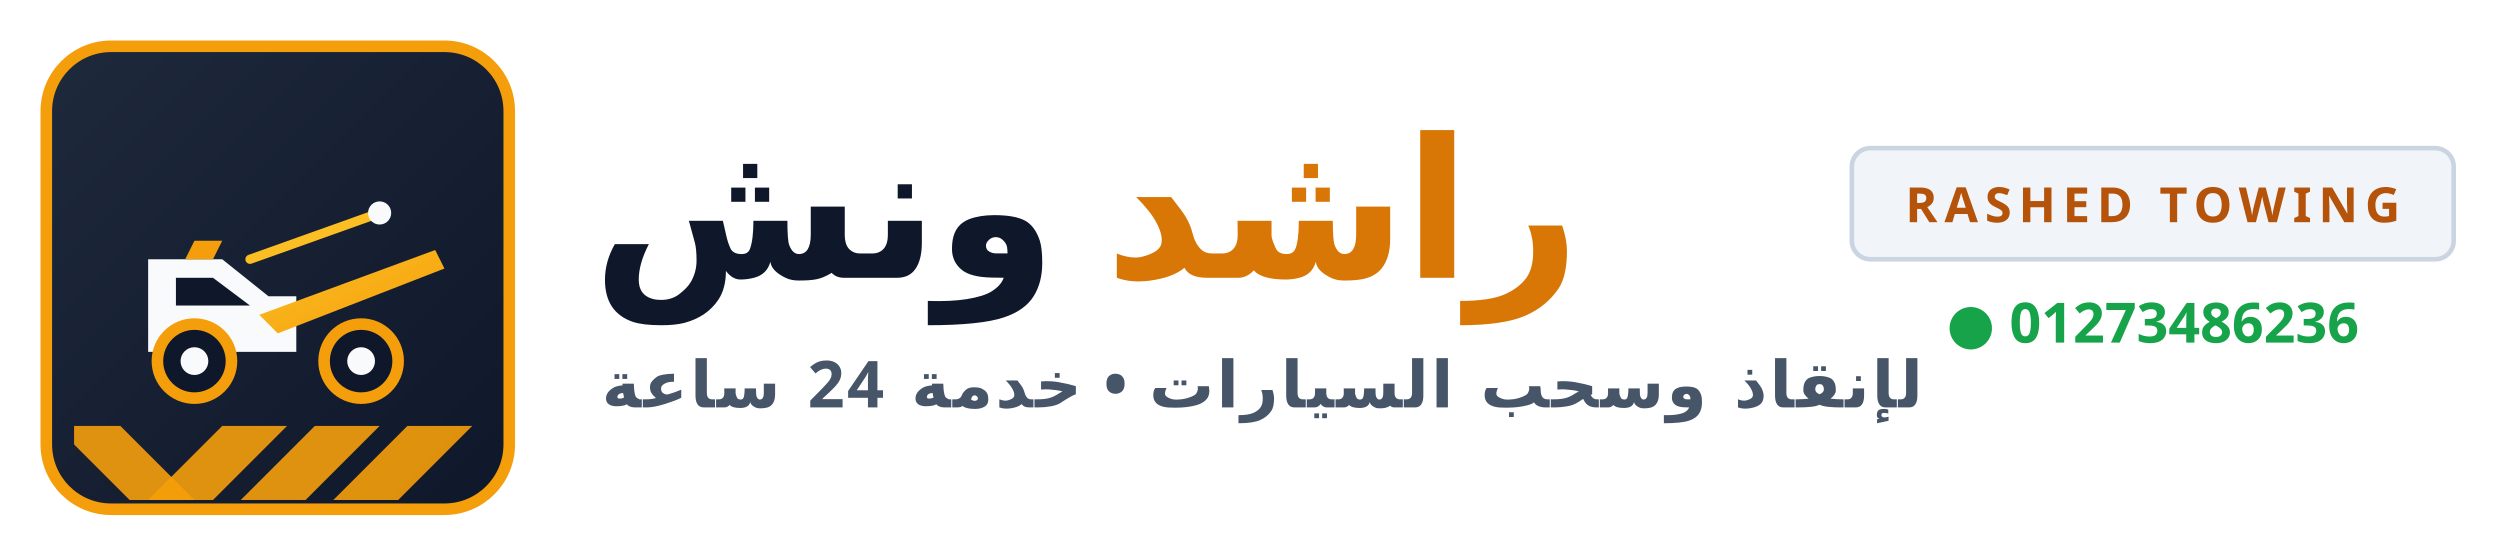
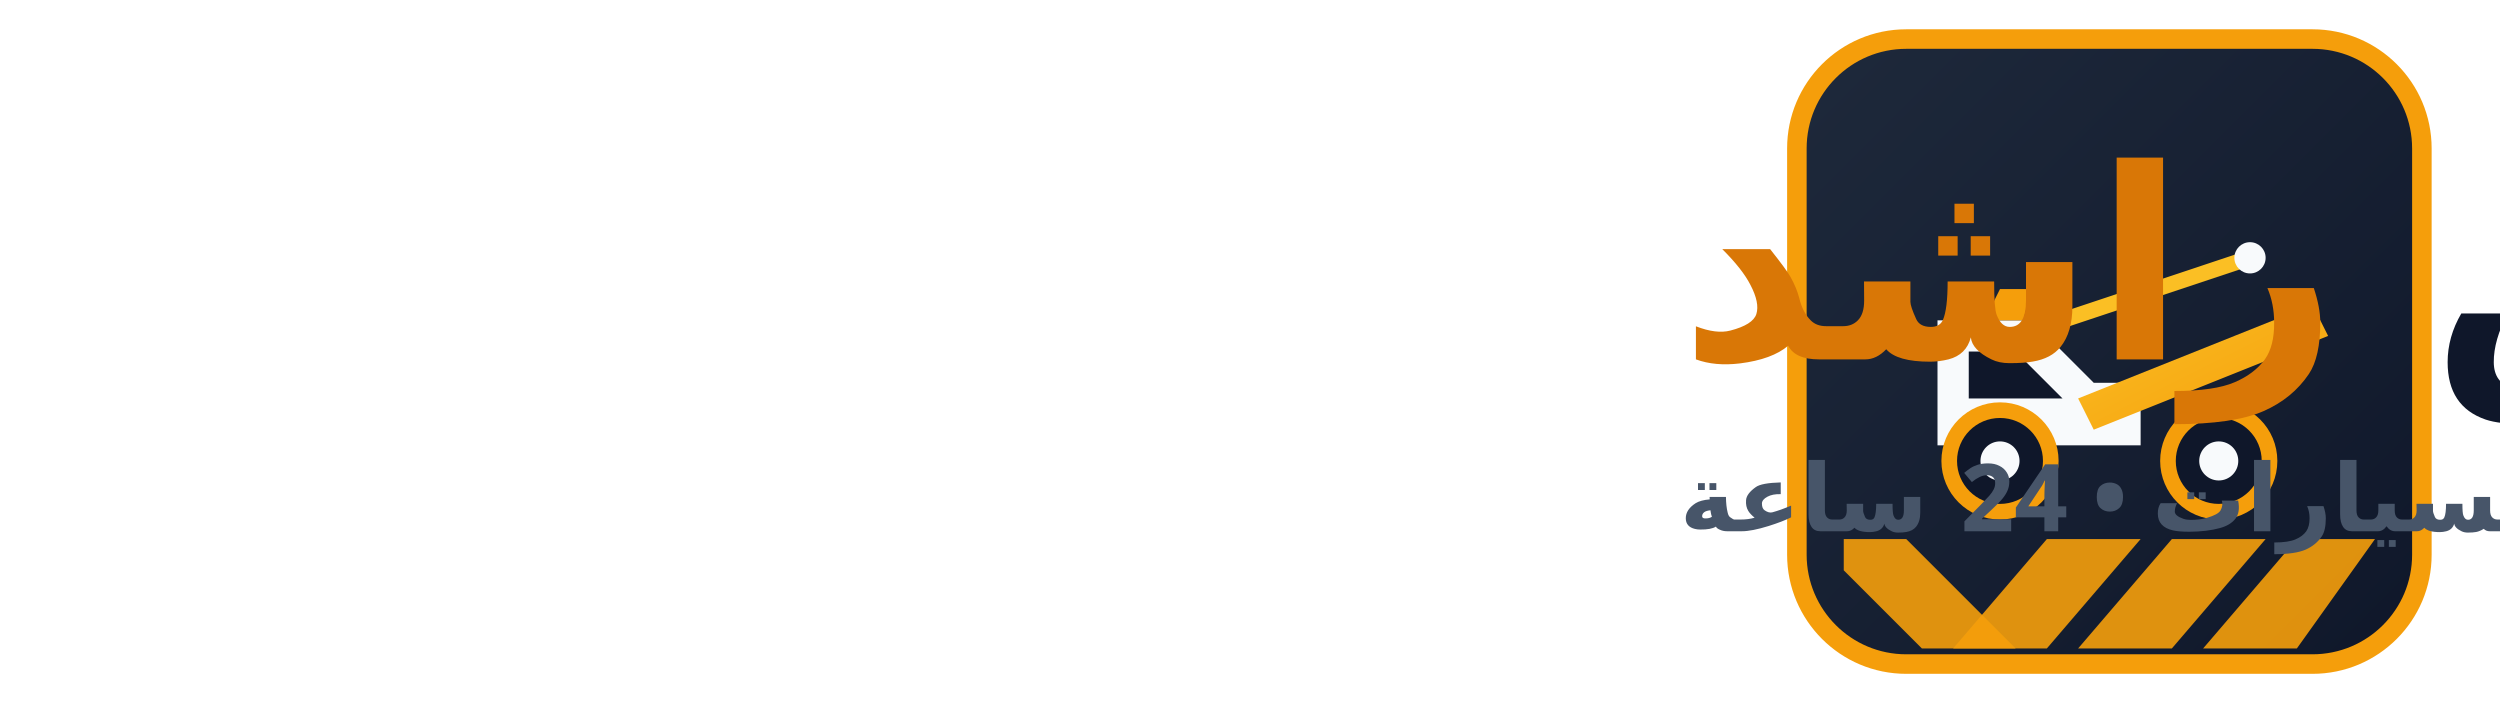
- <svg xmlns="http://www.w3.org/2000/svg" viewBox="0 0 540 120" fill="none" role="img" aria-label="شعار ونش راشد لإنقاذ وسحب السيارات">
+ <svg xmlns="http://www.w3.org/2000/svg" viewBox="0 0 320 90" fill="none" role="img" aria-label="شعار ونش راشد لإنقاذ وسحب السيارات" direction="rtl">
  <defs>
    <linearGradient id="amberGrad" x1="0%" y1="0%" x2="100%" y2="100%">
      <stop offset="0%" stop-color="#fbbf24" />
      <stop offset="100%" stop-color="#f59e0b" />
    </linearGradient>
    <linearGradient id="charcoalGrad" x1="0%" y1="0%" x2="100%" y2="100%">
      <stop offset="0%" stop-color="#1e293b" />
      <stop offset="100%" stop-color="#0f172a" />
    </linearGradient>
  </defs>
-   <g transform="translate(10, 10)">
-     <rect x="0" y="0" width="100" height="100" rx="14" fill="url(#charcoalGrad)" stroke="#f59e0b" stroke-width="2.5" />
-     <path d="M6 86 L18 98 H32 L16 82 H6 Z" fill="#f59e0b" opacity="0.9" />
-     <path d="M38 82 L22 98 H36 L52 82 H38 Z" fill="#f59e0b" opacity="0.9" />
-     <path d="M58 82 L42 98 H56 L72 82 H58 Z" fill="#f59e0b" opacity="0.9" />
-     <path d="M78 82 L62 98 H76 L92 82 H78 Z" fill="#f59e0b" opacity="0.9" />
-     <path d="M22 66 L22 46 L38 46 L48 54 L54 54 L54 66 Z" fill="#f8fafc" />
-     <path d="M28 50 L36 50 L44 56 L28 56 Z" fill="#0f172a" />
-     <polygon points="46,58 84,44 86,48 50,62" fill="url(#amberGrad)" />
-     <line x1="44" y1="46" x2="72" y2="36" stroke="#fbbf24" stroke-width="2" stroke-linecap="round" />
-     <circle cx="72" cy="36" r="2.5" fill="#f8fafc" />
-     <circle cx="32" cy="68" r="8" fill="#0f172a" stroke="#f59e0b" stroke-width="2.5" />
-     <circle cx="32" cy="68" r="3" fill="#f8fafc" />
-     <circle cx="68" cy="68" r="8" fill="#0f172a" stroke="#f59e0b" stroke-width="2.5" />
-     <circle cx="68" cy="68" r="3" fill="#f8fafc" />
-     <polygon points="32,42 38,42 36,46 30,46" fill="#f59e0b" />
+   <g transform="translate(230, 5)">
+     <rect x="0" y="0" width="80" height="80" rx="14" fill="url(#charcoalGrad)" stroke="#f59e0b" stroke-width="2.5" />
+     <path d="M6 68 L16 78 H28 L14 64 H6 Z" fill="#f59e0b" opacity="0.9" />
+     <path d="M32 64 L20 78 H32 L44 64 H32 Z" fill="#f59e0b" opacity="0.9" />
+     <path d="M48 64 L36 78 H48 L60 64 H48 Z" fill="#f59e0b" opacity="0.9" />
+     <path d="M64 64 L52 78 H64 L74 64 H64 Z" fill="#f59e0b" opacity="0.9" />
+     <path d="M18 52 L18 36 L30 36 L38 44 L44 44 L44 52 Z" fill="#f8fafc" />
+     <path d="M22 40 L28 40 L34 46 L22 46 Z" fill="#0f172a" />
+     <polygon points="36,46 66,34 68,38 38,50" fill="url(#amberGrad)" />
+     <line x1="34" y1="36" x2="58" y2="28" stroke="#fbbf24" stroke-width="2" stroke-linecap="round" />
+     <circle cx="58" cy="28" r="2" fill="#f8fafc" />
+     <circle cx="26" cy="54" r="6.5" fill="#0f172a" stroke="#f59e0b" stroke-width="2" />
+     <circle cx="26" cy="54" r="2.5" fill="#f8fafc" />
+     <circle cx="54" cy="54" r="6.5" fill="#0f172a" stroke="#f59e0b" stroke-width="2" />
+     <circle cx="54" cy="54" r="2.5" fill="#f8fafc" />
+     <polygon points="26,32 30,32 29,36 24,36" fill="#f59e0b" />
  </g>
-   <text x="128" y="60" font-family="'Cairo', system-ui, sans-serif" font-weight="900" font-size="42" fill="#0f172a" letter-spacing="-0.5">
+   <text x="215" y="46" font-family="'Cairo', system-ui, sans-serif" font-weight="900" font-size="34" fill="#0f172a" text-anchor="end">
    ونش <tspan fill="#d97706">راشد</tspan>
  </text>
-   <text x="130" y="88" font-family="'Cairo', system-ui, sans-serif" font-weight="600" font-size="14" fill="#475569" letter-spacing="0.5">
-     لإنقاذ وسحب السيارات • خدمة 24 ساعة
-   </text>
-   <rect x="400" y="32" width="130" height="24" rx="4" fill="#f1f5f9" stroke="#cbd5e1" stroke-width="1" />
-   <text x="465" y="48" font-family="'Cairo', system-ui, sans-serif" font-weight="700" font-size="10.5" fill="#b45309" text-anchor="middle" letter-spacing="1.5">
-     RASHED TOWING
-   </text>
-   <text x="465" y="74" font-family="'Cairo', system-ui, sans-serif" font-weight="700" font-size="12" fill="#16a34a" text-anchor="middle">
-     ● 01273486236
+   <text x="215" y="68" font-family="'Cairo', system-ui, sans-serif" font-weight="700" font-size="12" fill="#475569" text-anchor="end">
+     لإنقاذ وسحب السيارات • 24 ساعة
  </text>
</svg>
